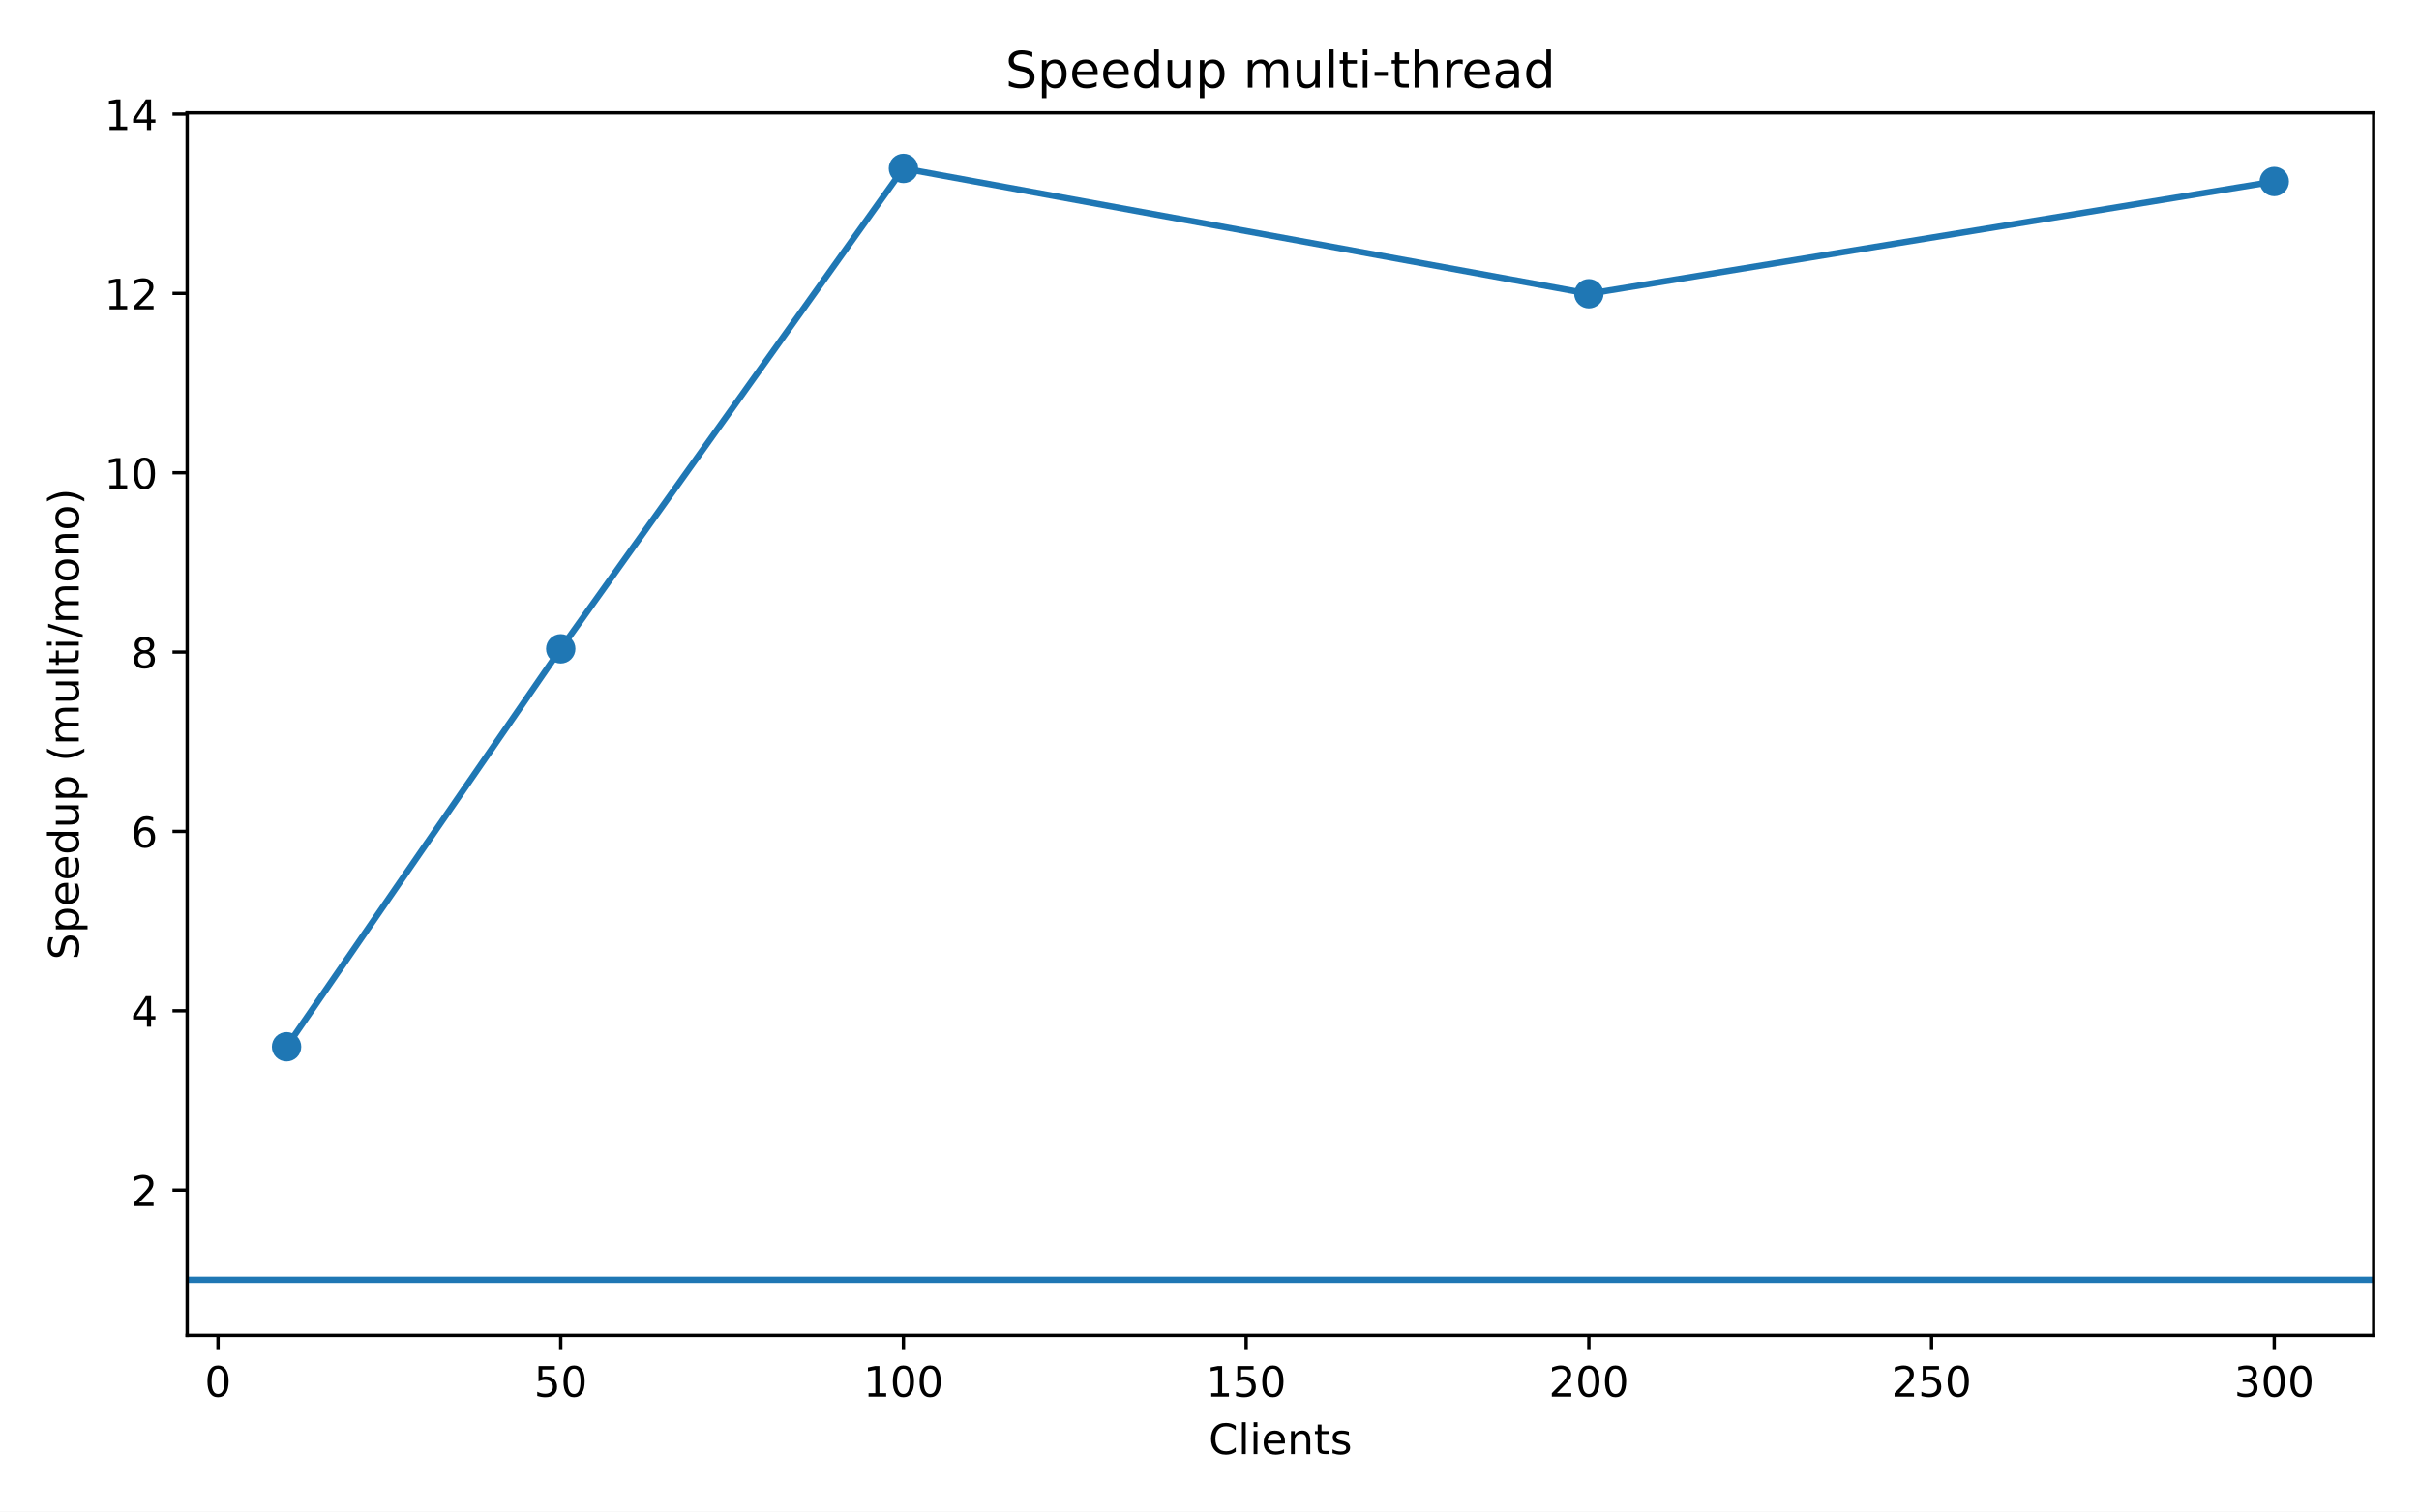
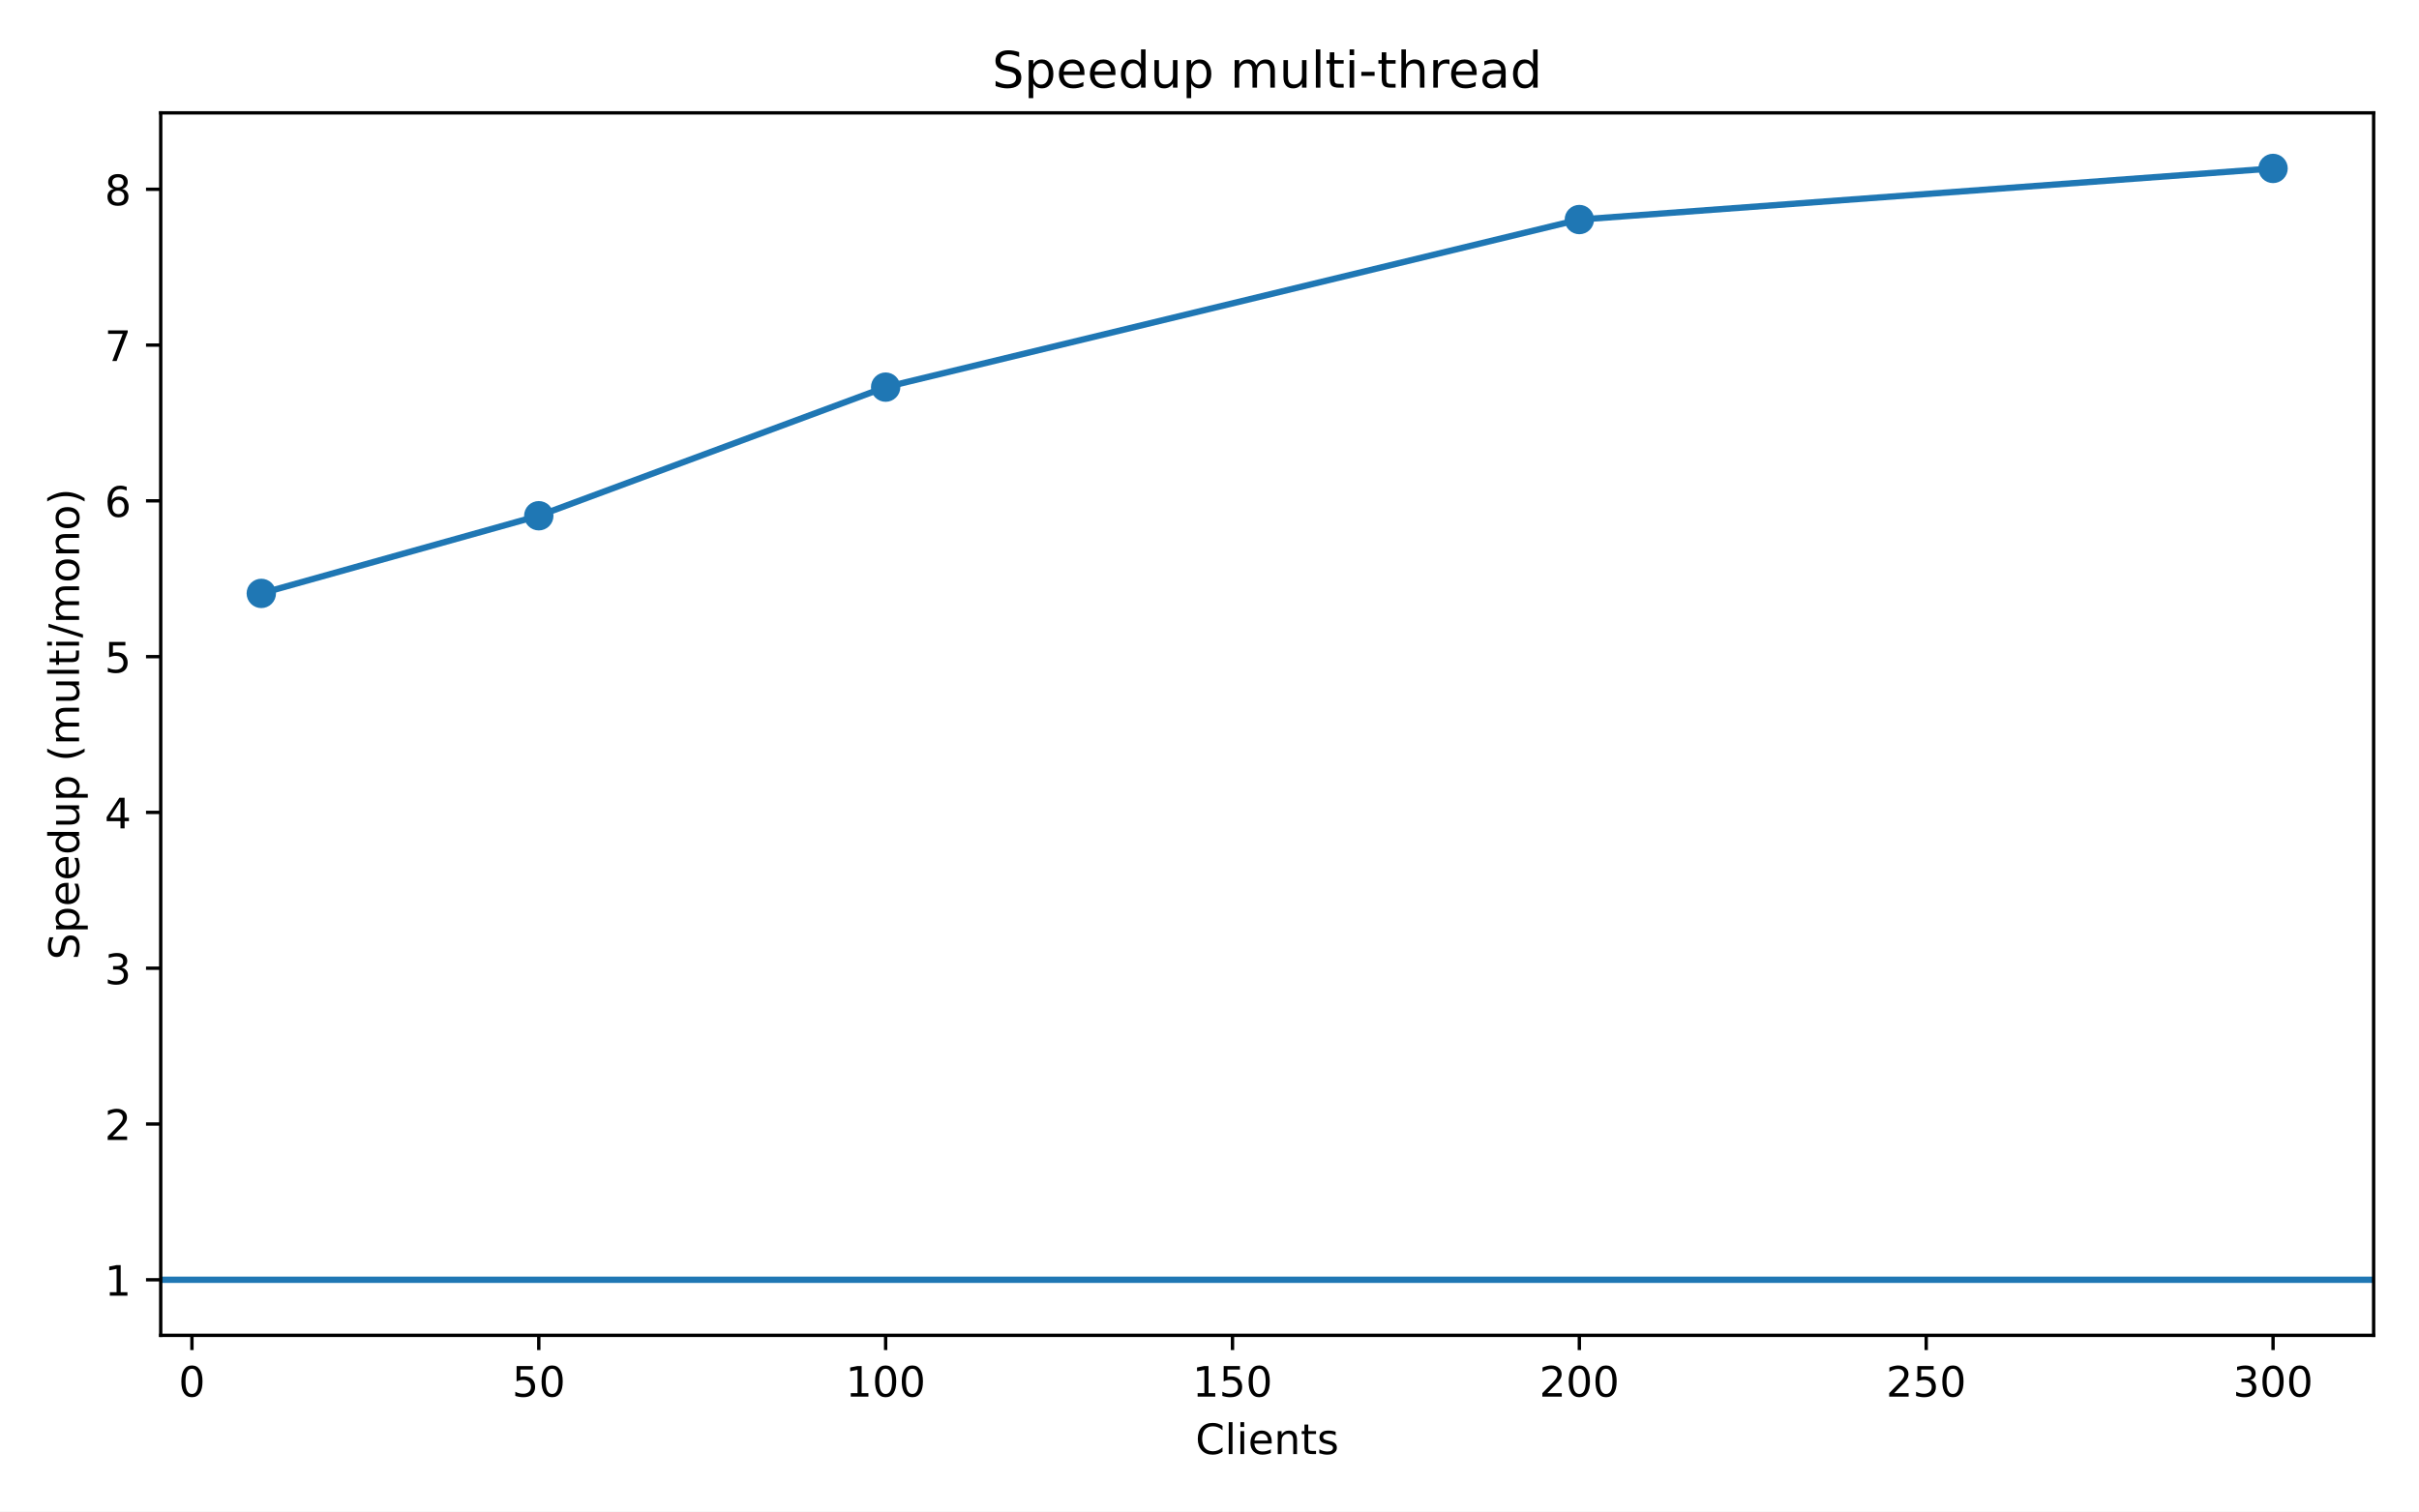
<svg xmlns="http://www.w3.org/2000/svg" xmlns:xlink="http://www.w3.org/1999/xlink" width="576pt" height="360pt" viewBox="0 0 576 360" version="1.1">
  <defs>
    <style type="text/css">*{stroke-linejoin: round; stroke-linecap: butt}</style>
  </defs>
  <g id="figure_1">
    <g id="patch_1">
      <path d="M 0 360  L 576 360  L 576 0  L 0 0  z " style="fill: #ffffff" />
    </g>
    <g id="axes_1">
      <g id="patch_2">
-         <path d="M 44.57 318.04  L 565.2 318.04  L 565.2 26.88  L 44.57 26.88  z " style="fill: #ffffff" />
+         <path d="M 38.27 318.04  L 565.2 318.04  L 565.2 26.88  L 38.27 26.88  z " style="fill: #ffffff" />
      </g>
      <g id="matplotlib.axis_1">
        <g id="xtick_1">
          <g id="line2d_1">
            <defs>
-               <path id="m4754ea288a" d="M 0 0  L 0 3.5  " style="stroke: #000000; stroke-width: 0.8" />
+               <path id="m9b753d13cb" d="M 0 0  L 0 3.5  " style="stroke: #000000; stroke-width: 0.8" />
            </defs>
            <g>
-               <use xlink:href="#m4754ea288a" x="51.914" y="318.04" style="stroke: #000000; stroke-width: 0.8" />
+               <use xlink:href="#m9b753d13cb" x="45.703" y="318.04" style="stroke: #000000; stroke-width: 0.8" />
            </g>
          </g>
          <g id="text_1">
-             <g transform="translate(48.73306 332.6384) scale(0.1 -0.1)">
+             <g transform="translate(42.52193 332.6384) scale(0.1 -0.1)">
              <defs>
                <path id="DejaVuSans-30" d="M 2034 4250  Q 1547 4250 1301 3770  Q 1056 3291 1056 2328  Q 1056 1369 1301 889  Q 1547 409 2034 409  Q 2525 409 2770 889  Q 3016 1369 3016 2328  Q 3016 3291 2770 3770  Q 2525 4250 2034 4250  z M 2034 4750  Q 2819 4750 3233 4129  Q 3647 3509 3647 2328  Q 3647 1150 3233 529  Q 2819 -91 2034 -91  Q 1250 -91 836 529  Q 422 1150 422 2328  Q 422 3509 836 4129  Q 1250 4750 2034 4750  z " transform="scale(0.015625)" />
              </defs>
              <use xlink:href="#DejaVuSans-30" />
            </g>
          </g>
        </g>
        <g id="xtick_2">
          <g id="line2d_2">
            <g>
-               <use xlink:href="#m4754ea288a" x="133.518" y="318.04" style="stroke: #000000; stroke-width: 0.8" />
+               <use xlink:href="#m9b753d13cb" x="128.294" y="318.04" style="stroke: #000000; stroke-width: 0.8" />
            </g>
          </g>
          <g id="text_2">
-             <g transform="translate(127.1553 332.6384) scale(0.1 -0.1)">
+             <g transform="translate(121.9316 332.6384) scale(0.1 -0.1)">
              <defs>
                <path id="DejaVuSans-35" d="M 691 4666  L 3169 4666  L 3169 4134  L 1269 4134  L 1269 2991  Q 1406 3038 1543 3061  Q 1681 3084 1819 3084  Q 2600 3084 3056 2656  Q 3513 2228 3513 1497  Q 3513 744 3044 326  Q 2575 -91 1722 -91  Q 1428 -91 1123 -41  Q 819 9 494 109  L 494 744  Q 775 591 1075 516  Q 1375 441 1709 441  Q 2250 441 2565 725  Q 2881 1009 2881 1497  Q 2881 1984 2565 2268  Q 2250 2553 1709 2553  Q 1456 2553 1204 2497  Q 953 2441 691 2322  L 691 4666  z " transform="scale(0.015625)" />
              </defs>
              <use xlink:href="#DejaVuSans-35" />
              <use xlink:href="#DejaVuSans-30" transform="translate(63.62305 0)" />
            </g>
          </g>
        </g>
        <g id="xtick_3">
          <g id="line2d_3">
            <g>
-               <use xlink:href="#m4754ea288a" x="215.121" y="318.04" style="stroke: #000000; stroke-width: 0.8" />
+               <use xlink:href="#m9b753d13cb" x="210.885" y="318.04" style="stroke: #000000; stroke-width: 0.8" />
            </g>
          </g>
          <g id="text_3">
-             <g transform="translate(205.5775 332.6384) scale(0.1 -0.1)">
+             <g transform="translate(201.3413 332.6384) scale(0.1 -0.1)">
              <defs>
                <path id="DejaVuSans-31" d="M 794 531  L 1825 531  L 1825 4091  L 703 3866  L 703 4441  L 1819 4666  L 2450 4666  L 2450 531  L 3481 531  L 3481 0  L 794 0  L 794 531  z " transform="scale(0.015625)" />
              </defs>
              <use xlink:href="#DejaVuSans-31" />
              <use xlink:href="#DejaVuSans-30" transform="translate(63.62305 0)" />
              <use xlink:href="#DejaVuSans-30" transform="translate(127.2461 0)" />
            </g>
          </g>
        </g>
        <g id="xtick_4">
          <g id="line2d_4">
            <g>
-               <use xlink:href="#m4754ea288a" x="296.725" y="318.04" style="stroke: #000000; stroke-width: 0.8" />
+               <use xlink:href="#m9b753d13cb" x="293.476" y="318.04" style="stroke: #000000; stroke-width: 0.8" />
            </g>
          </g>
          <g id="text_4">
-             <g transform="translate(287.1809 332.6384) scale(0.1 -0.1)">
+             <g transform="translate(283.9322 332.6384) scale(0.1 -0.1)">
              <use xlink:href="#DejaVuSans-31" />
              <use xlink:href="#DejaVuSans-35" transform="translate(63.62305 0)" />
              <use xlink:href="#DejaVuSans-30" transform="translate(127.2461 0)" />
            </g>
          </g>
        </g>
        <g id="xtick_5">
          <g id="line2d_5">
            <g>
-               <use xlink:href="#m4754ea288a" x="378.328" y="318.04" style="stroke: #000000; stroke-width: 0.8" />
+               <use xlink:href="#m9b753d13cb" x="376.067" y="318.04" style="stroke: #000000; stroke-width: 0.8" />
            </g>
          </g>
          <g id="text_5">
-             <g transform="translate(368.7844 332.6384) scale(0.1 -0.1)">
+             <g transform="translate(366.5231 332.6384) scale(0.1 -0.1)">
              <defs>
                <path id="DejaVuSans-32" d="M 1228 531  L 3431 531  L 3431 0  L 469 0  L 469 531  Q 828 903 1448 1529  Q 2069 2156 2228 2338  Q 2531 2678 2651 2914  Q 2772 3150 2772 3378  Q 2772 3750 2511 3984  Q 2250 4219 1831 4219  Q 1534 4219 1204 4116  Q 875 4013 500 3803  L 500 4441  Q 881 4594 1212 4672  Q 1544 4750 1819 4750  Q 2544 4750 2975 4387  Q 3406 4025 3406 3419  Q 3406 3131 3298 2873  Q 3191 2616 2906 2266  Q 2828 2175 2409 1742  Q 1991 1309 1228 531  z " transform="scale(0.015625)" />
              </defs>
              <use xlink:href="#DejaVuSans-32" />
              <use xlink:href="#DejaVuSans-30" transform="translate(63.62305 0)" />
              <use xlink:href="#DejaVuSans-30" transform="translate(127.2461 0)" />
            </g>
          </g>
        </g>
        <g id="xtick_6">
          <g id="line2d_6">
            <g>
-               <use xlink:href="#m4754ea288a" x="459.932" y="318.04" style="stroke: #000000; stroke-width: 0.8" />
+               <use xlink:href="#m9b753d13cb" x="458.658" y="318.04" style="stroke: #000000; stroke-width: 0.8" />
            </g>
          </g>
          <g id="text_6">
-             <g transform="translate(450.3878 332.6384) scale(0.1 -0.1)">
+             <g transform="translate(449.114 332.6384) scale(0.1 -0.1)">
              <use xlink:href="#DejaVuSans-32" />
              <use xlink:href="#DejaVuSans-35" transform="translate(63.62305 0)" />
              <use xlink:href="#DejaVuSans-30" transform="translate(127.2461 0)" />
            </g>
          </g>
        </g>
        <g id="xtick_7">
          <g id="line2d_7">
            <g>
-               <use xlink:href="#m4754ea288a" x="541.535" y="318.04" style="stroke: #000000; stroke-width: 0.8" />
+               <use xlink:href="#m9b753d13cb" x="541.249" y="318.04" style="stroke: #000000; stroke-width: 0.8" />
            </g>
          </g>
          <g id="text_7">
-             <g transform="translate(531.9913 332.6384) scale(0.1 -0.1)">
+             <g transform="translate(531.7049 332.6384) scale(0.1 -0.1)">
              <defs>
                <path id="DejaVuSans-33" d="M 2597 2516  Q 3050 2419 3304 2112  Q 3559 1806 3559 1356  Q 3559 666 3084 287  Q 2609 -91 1734 -91  Q 1441 -91 1130 -33  Q 819 25 488 141  L 488 750  Q 750 597 1062 519  Q 1375 441 1716 441  Q 2309 441 2620 675  Q 2931 909 2931 1356  Q 2931 1769 2642 2001  Q 2353 2234 1838 2234  L 1294 2234  L 1294 2753  L 1863 2753  Q 2328 2753 2575 2939  Q 2822 3125 2822 3475  Q 2822 3834 2567 4026  Q 2313 4219 1838 4219  Q 1578 4219 1281 4162  Q 984 4106 628 3988  L 628 4550  Q 988 4650 1302 4700  Q 1616 4750 1894 4750  Q 2613 4750 3031 4423  Q 3450 4097 3450 3541  Q 3450 3153 3228 2886  Q 3006 2619 2597 2516  z " transform="scale(0.015625)" />
              </defs>
              <use xlink:href="#DejaVuSans-33" />
              <use xlink:href="#DejaVuSans-30" transform="translate(63.62305 0)" />
              <use xlink:href="#DejaVuSans-30" transform="translate(127.2461 0)" />
            </g>
          </g>
        </g>
        <g id="text_8">
-           <g transform="translate(287.8053 346.3166) scale(0.1 -0.1)">
+           <g transform="translate(284.6553 346.3166) scale(0.1 -0.1)">
            <defs>
              <path id="DejaVuSans-43" d="M 4122 4306  L 4122 3641  Q 3803 3938 3442 4084  Q 3081 4231 2675 4231  Q 1875 4231 1450 3742  Q 1025 3253 1025 2328  Q 1025 1406 1450 917  Q 1875 428 2675 428  Q 3081 428 3442 575  Q 3803 722 4122 1019  L 4122 359  Q 3791 134 3420 21  Q 3050 -91 2638 -91  Q 1578 -91 968 557  Q 359 1206 359 2328  Q 359 3453 968 4101  Q 1578 4750 2638 4750  Q 3056 4750 3426 4639  Q 3797 4528 4122 4306  z " transform="scale(0.015625)" />
              <path id="DejaVuSans-6c" d="M 603 4863  L 1178 4863  L 1178 0  L 603 0  L 603 4863  z " transform="scale(0.015625)" />
              <path id="DejaVuSans-69" d="M 603 3500  L 1178 3500  L 1178 0  L 603 0  L 603 3500  z M 603 4863  L 1178 4863  L 1178 4134  L 603 4134  L 603 4863  z " transform="scale(0.015625)" />
              <path id="DejaVuSans-65" d="M 3597 1894  L 3597 1613  L 953 1613  Q 991 1019 1311 708  Q 1631 397 2203 397  Q 2534 397 2845 478  Q 3156 559 3463 722  L 3463 178  Q 3153 47 2828 -22  Q 2503 -91 2169 -91  Q 1331 -91 842 396  Q 353 884 353 1716  Q 353 2575 817 3079  Q 1281 3584 2069 3584  Q 2775 3584 3186 3129  Q 3597 2675 3597 1894  z M 3022 2063  Q 3016 2534 2758 2815  Q 2500 3097 2075 3097  Q 1594 3097 1305 2825  Q 1016 2553 972 2059  L 3022 2063  z " transform="scale(0.015625)" />
              <path id="DejaVuSans-6e" d="M 3513 2113  L 3513 0  L 2938 0  L 2938 2094  Q 2938 2591 2744 2837  Q 2550 3084 2163 3084  Q 1697 3084 1428 2787  Q 1159 2491 1159 1978  L 1159 0  L 581 0  L 581 3500  L 1159 3500  L 1159 2956  Q 1366 3272 1645 3428  Q 1925 3584 2291 3584  Q 2894 3584 3203 3211  Q 3513 2838 3513 2113  z " transform="scale(0.015625)" />
              <path id="DejaVuSans-74" d="M 1172 4494  L 1172 3500  L 2356 3500  L 2356 3053  L 1172 3053  L 1172 1153  Q 1172 725 1289 603  Q 1406 481 1766 481  L 2356 481  L 2356 0  L 1766 0  Q 1100 0 847 248  Q 594 497 594 1153  L 594 3053  L 172 3053  L 172 3500  L 594 3500  L 594 4494  L 1172 4494  z " transform="scale(0.015625)" />
              <path id="DejaVuSans-73" d="M 2834 3397  L 2834 2853  Q 2591 2978 2328 3040  Q 2066 3103 1784 3103  Q 1356 3103 1142 2972  Q 928 2841 928 2578  Q 928 2378 1081 2264  Q 1234 2150 1697 2047  L 1894 2003  Q 2506 1872 2764 1633  Q 3022 1394 3022 966  Q 3022 478 2636 193  Q 2250 -91 1575 -91  Q 1294 -91 989 -36  Q 684 19 347 128  L 347 722  Q 666 556 975 473  Q 1284 391 1588 391  Q 1994 391 2212 530  Q 2431 669 2431 922  Q 2431 1156 2273 1281  Q 2116 1406 1581 1522  L 1381 1569  Q 847 1681 609 1914  Q 372 2147 372 2553  Q 372 3047 722 3315  Q 1072 3584 1716 3584  Q 2034 3584 2315 3537  Q 2597 3491 2834 3397  z " transform="scale(0.015625)" />
            </defs>
            <use xlink:href="#DejaVuSans-43" />
            <use xlink:href="#DejaVuSans-6c" transform="translate(69.82422 0)" />
            <use xlink:href="#DejaVuSans-69" transform="translate(97.60742 0)" />
            <use xlink:href="#DejaVuSans-65" transform="translate(125.3906 0)" />
            <use xlink:href="#DejaVuSans-6e" transform="translate(186.9141 0)" />
            <use xlink:href="#DejaVuSans-74" transform="translate(250.293 0)" />
            <use xlink:href="#DejaVuSans-73" transform="translate(289.502 0)" />
          </g>
        </g>
      </g>
      <g id="matplotlib.axis_2">
        <g id="ytick_1">
          <g id="line2d_8">
            <defs>
-               <path id="m35485cf5cd" d="M 0 0  L -3.5 0  " style="stroke: #000000; stroke-width: 0.8" />
+               <path id="m98c9c2dfa8" d="M 0 0  L -3.5 0  " style="stroke: #000000; stroke-width: 0.8" />
            </defs>
            <g>
-               <use xlink:href="#m35485cf5cd" x="44.57" y="283.449" style="stroke: #000000; stroke-width: 0.8" />
+               <use xlink:href="#m98c9c2dfa8" x="38.27" y="304.805" style="stroke: #000000; stroke-width: 0.8" />
            </g>
          </g>
          <g id="text_9">
-             <g transform="translate(31.2075 287.2478) scale(0.1 -0.1)">
-               <use xlink:href="#DejaVuSans-32" />
+             <g transform="translate(24.9075 308.6047) scale(0.1 -0.1)">
+               <use xlink:href="#DejaVuSans-31" />
            </g>
          </g>
        </g>
        <g id="ytick_2">
          <g id="line2d_9">
            <g>
-               <use xlink:href="#m35485cf5cd" x="44.57" y="240.735" style="stroke: #000000; stroke-width: 0.8" />
+               <use xlink:href="#m98c9c2dfa8" x="38.27" y="267.702" style="stroke: #000000; stroke-width: 0.8" />
            </g>
          </g>
          <g id="text_10">
-             <g transform="translate(31.2075 244.5339) scale(0.1 -0.1)">
-               <defs>
-                 <path id="DejaVuSans-34" d="M 2419 4116  L 825 1625  L 2419 1625  L 2419 4116  z M 2253 4666  L 3047 4666  L 3047 1625  L 3713 1625  L 3713 1100  L 3047 1100  L 3047 0  L 2419 0  L 2419 1100  L 313 1100  L 313 1709  L 2253 4666  z " transform="scale(0.015625)" />
-               </defs>
-               <use xlink:href="#DejaVuSans-34" />
+             <g transform="translate(24.9075 271.5012) scale(0.1 -0.1)">
+               <use xlink:href="#DejaVuSans-32" />
            </g>
          </g>
        </g>
        <g id="ytick_3">
          <g id="line2d_10">
            <g>
-               <use xlink:href="#m35485cf5cd" x="44.57" y="198.021" style="stroke: #000000; stroke-width: 0.8" />
+               <use xlink:href="#m98c9c2dfa8" x="38.27" y="230.599" style="stroke: #000000; stroke-width: 0.8" />
            </g>
          </g>
          <g id="text_11">
-             <g transform="translate(31.2075 201.8201) scale(0.1 -0.1)">
-               <defs>
-                 <path id="DejaVuSans-36" d="M 2113 2584  Q 1688 2584 1439 2293  Q 1191 2003 1191 1497  Q 1191 994 1439 701  Q 1688 409 2113 409  Q 2538 409 2786 701  Q 3034 994 3034 1497  Q 3034 2003 2786 2293  Q 2538 2584 2113 2584  z M 3366 4563  L 3366 3988  Q 3128 4100 2886 4159  Q 2644 4219 2406 4219  Q 1781 4219 1451 3797  Q 1122 3375 1075 2522  Q 1259 2794 1537 2939  Q 1816 3084 2150 3084  Q 2853 3084 3261 2657  Q 3669 2231 3669 1497  Q 3669 778 3244 343  Q 2819 -91 2113 -91  Q 1303 -91 875 529  Q 447 1150 447 2328  Q 447 3434 972 4092  Q 1497 4750 2381 4750  Q 2619 4750 2861 4703  Q 3103 4656 3366 4563  z " transform="scale(0.015625)" />
-               </defs>
-               <use xlink:href="#DejaVuSans-36" />
+             <g transform="translate(24.9075 234.3978) scale(0.1 -0.1)">
+               <use xlink:href="#DejaVuSans-33" />
            </g>
          </g>
        </g>
        <g id="ytick_4">
          <g id="line2d_11">
            <g>
-               <use xlink:href="#m35485cf5cd" x="44.57" y="155.307" style="stroke: #000000; stroke-width: 0.8" />
+               <use xlink:href="#m98c9c2dfa8" x="38.27" y="193.495" style="stroke: #000000; stroke-width: 0.8" />
            </g>
          </g>
          <g id="text_12">
-             <g transform="translate(31.2075 159.1063) scale(0.1 -0.1)">
-               <defs>
-                 <path id="DejaVuSans-38" d="M 2034 2216  Q 1584 2216 1326 1975  Q 1069 1734 1069 1313  Q 1069 891 1326 650  Q 1584 409 2034 409  Q 2484 409 2743 651  Q 3003 894 3003 1313  Q 3003 1734 2745 1975  Q 2488 2216 2034 2216  z M 1403 2484  Q 997 2584 770 2862  Q 544 3141 544 3541  Q 544 4100 942 4425  Q 1341 4750 2034 4750  Q 2731 4750 3128 4425  Q 3525 4100 3525 3541  Q 3525 3141 3298 2862  Q 3072 2584 2669 2484  Q 3125 2378 3379 2068  Q 3634 1759 3634 1313  Q 3634 634 3220 271  Q 2806 -91 2034 -91  Q 1263 -91 848 271  Q 434 634 434 1313  Q 434 1759 690 2068  Q 947 2378 1403 2484  z M 1172 3481  Q 1172 3119 1398 2916  Q 1625 2713 2034 2713  Q 2441 2713 2670 2916  Q 2900 3119 2900 3481  Q 2900 3844 2670 4047  Q 2441 4250 2034 4250  Q 1625 4250 1398 4047  Q 1172 3844 1172 3481  z " transform="scale(0.015625)" />
-               </defs>
-               <use xlink:href="#DejaVuSans-38" />
+             <g transform="translate(24.9075 197.2943) scale(0.1 -0.1)">
+               <defs>
+                 <path id="DejaVuSans-34" d="M 2419 4116  L 825 1625  L 2419 1625  L 2419 4116  z M 2253 4666  L 3047 4666  L 3047 1625  L 3713 1625  L 3713 1100  L 3047 1100  L 3047 0  L 2419 0  L 2419 1100  L 313 1100  L 313 1709  L 2253 4666  z " transform="scale(0.015625)" />
+               </defs>
+               <use xlink:href="#DejaVuSans-34" />
            </g>
          </g>
        </g>
        <g id="ytick_5">
          <g id="line2d_12">
            <g>
-               <use xlink:href="#m35485cf5cd" x="44.57" y="112.593" style="stroke: #000000; stroke-width: 0.8" />
+               <use xlink:href="#m98c9c2dfa8" x="38.27" y="156.392" style="stroke: #000000; stroke-width: 0.8" />
            </g>
          </g>
          <g id="text_13">
-             <g transform="translate(24.845 116.3924) scale(0.1 -0.1)">
-               <use xlink:href="#DejaVuSans-31" />
-               <use xlink:href="#DejaVuSans-30" transform="translate(63.62305 0)" />
+             <g transform="translate(24.9075 160.1909) scale(0.1 -0.1)">
+               <use xlink:href="#DejaVuSans-35" />
            </g>
          </g>
        </g>
        <g id="ytick_6">
          <g id="line2d_13">
            <g>
-               <use xlink:href="#m35485cf5cd" x="44.57" y="69.879" style="stroke: #000000; stroke-width: 0.8" />
+               <use xlink:href="#m98c9c2dfa8" x="38.27" y="119.288" style="stroke: #000000; stroke-width: 0.8" />
            </g>
          </g>
          <g id="text_14">
-             <g transform="translate(24.845 73.67858) scale(0.1 -0.1)">
-               <use xlink:href="#DejaVuSans-31" />
-               <use xlink:href="#DejaVuSans-32" transform="translate(63.62305 0)" />
+             <g transform="translate(24.9075 123.0874) scale(0.1 -0.1)">
+               <defs>
+                 <path id="DejaVuSans-36" d="M 2113 2584  Q 1688 2584 1439 2293  Q 1191 2003 1191 1497  Q 1191 994 1439 701  Q 1688 409 2113 409  Q 2538 409 2786 701  Q 3034 994 3034 1497  Q 3034 2003 2786 2293  Q 2538 2584 2113 2584  z M 3366 4563  L 3366 3988  Q 3128 4100 2886 4159  Q 2644 4219 2406 4219  Q 1781 4219 1451 3797  Q 1122 3375 1075 2522  Q 1259 2794 1537 2939  Q 1816 3084 2150 3084  Q 2853 3084 3261 2657  Q 3669 2231 3669 1497  Q 3669 778 3244 343  Q 2819 -91 2113 -91  Q 1303 -91 875 529  Q 447 1150 447 2328  Q 447 3434 972 4092  Q 1497 4750 2381 4750  Q 2619 4750 2861 4703  Q 3103 4656 3366 4563  z " transform="scale(0.015625)" />
+               </defs>
+               <use xlink:href="#DejaVuSans-36" />
            </g>
          </g>
        </g>
        <g id="ytick_7">
          <g id="line2d_14">
            <g>
-               <use xlink:href="#m35485cf5cd" x="44.57" y="27.166" style="stroke: #000000; stroke-width: 0.8" />
+               <use xlink:href="#m98c9c2dfa8" x="38.27" y="82.185" style="stroke: #000000; stroke-width: 0.8" />
            </g>
          </g>
          <g id="text_15">
-             <g transform="translate(24.845 30.96475) scale(0.1 -0.1)">
-               <use xlink:href="#DejaVuSans-31" />
-               <use xlink:href="#DejaVuSans-34" transform="translate(63.62305 0)" />
-             </g>
-           </g>
-         </g>
-         <g id="text_16">
-           <g transform="translate(18.76531 228.5889) rotate(-90) scale(0.1 -0.1)">
+             <g transform="translate(24.9075 85.98396) scale(0.1 -0.1)">
+               <defs>
+                 <path id="DejaVuSans-37" d="M 525 4666  L 3525 4666  L 3525 4397  L 1831 0  L 1172 0  L 2766 4134  L 525 4134  L 525 4666  z " transform="scale(0.015625)" />
+               </defs>
+               <use xlink:href="#DejaVuSans-37" />
+             </g>
+           </g>
+         </g>
+         <g id="ytick_8">
+           <g id="line2d_15">
+             <g>
+               <use xlink:href="#m98c9c2dfa8" x="38.27" y="45.081" style="stroke: #000000; stroke-width: 0.8" />
+             </g>
+           </g>
+           <g id="text_16">
+             <g transform="translate(24.9075 48.88051) scale(0.1 -0.1)">
+               <defs>
+                 <path id="DejaVuSans-38" d="M 2034 2216  Q 1584 2216 1326 1975  Q 1069 1734 1069 1313  Q 1069 891 1326 650  Q 1584 409 2034 409  Q 2484 409 2743 651  Q 3003 894 3003 1313  Q 3003 1734 2745 1975  Q 2488 2216 2034 2216  z M 1403 2484  Q 997 2584 770 2862  Q 544 3141 544 3541  Q 544 4100 942 4425  Q 1341 4750 2034 4750  Q 2731 4750 3128 4425  Q 3525 4100 3525 3541  Q 3525 3141 3298 2862  Q 3072 2584 2669 2484  Q 3125 2378 3379 2068  Q 3634 1759 3634 1313  Q 3634 634 3220 271  Q 2806 -91 2034 -91  Q 1263 -91 848 271  Q 434 634 434 1313  Q 434 1759 690 2068  Q 947 2378 1403 2484  z M 1172 3481  Q 1172 3119 1398 2916  Q 1625 2713 2034 2713  Q 2441 2713 2670 2916  Q 2900 3119 2900 3481  Q 2900 3844 2670 4047  Q 2441 4250 2034 4250  Q 1625 4250 1398 4047  Q 1172 3844 1172 3481  z " transform="scale(0.015625)" />
+               </defs>
+               <use xlink:href="#DejaVuSans-38" />
+             </g>
+           </g>
+         </g>
+         <g id="text_17">
+           <g transform="translate(18.82781 228.5889) rotate(-90) scale(0.1 -0.1)">
            <defs>
              <path id="DejaVuSans-53" d="M 3425 4513  L 3425 3897  Q 3066 4069 2747 4153  Q 2428 4238 2131 4238  Q 1616 4238 1336 4038  Q 1056 3838 1056 3469  Q 1056 3159 1242 3001  Q 1428 2844 1947 2747  L 2328 2669  Q 3034 2534 3370 2195  Q 3706 1856 3706 1288  Q 3706 609 3251 259  Q 2797 -91 1919 -91  Q 1588 -91 1214 -16  Q 841 59 441 206  L 441 856  Q 825 641 1194 531  Q 1563 422 1919 422  Q 2459 422 2753 634  Q 3047 847 3047 1241  Q 3047 1584 2836 1778  Q 2625 1972 2144 2069  L 1759 2144  Q 1053 2284 737 2584  Q 422 2884 422 3419  Q 422 4038 858 4394  Q 1294 4750 2059 4750  Q 2388 4750 2728 4690  Q 3069 4631 3425 4513  z " transform="scale(0.015625)" />
              <path id="DejaVuSans-70" d="M 1159 525  L 1159 -1331  L 581 -1331  L 581 3500  L 1159 3500  L 1159 2969  Q 1341 3281 1617 3432  Q 1894 3584 2278 3584  Q 2916 3584 3314 3078  Q 3713 2572 3713 1747  Q 3713 922 3314 415  Q 2916 -91 2278 -91  Q 1894 -91 1617 61  Q 1341 213 1159 525  z M 3116 1747  Q 3116 2381 2855 2742  Q 2594 3103 2138 3103  Q 1681 3103 1420 2742  Q 1159 2381 1159 1747  Q 1159 1113 1420 752  Q 1681 391 2138 391  Q 2594 391 2855 752  Q 3116 1113 3116 1747  z " transform="scale(0.015625)" />
              <path id="DejaVuSans-64" d="M 2906 2969  L 2906 4863  L 3481 4863  L 3481 0  L 2906 0  L 2906 525  Q 2725 213 2448 61  Q 2172 -91 1784 -91  Q 1150 -91 751 415  Q 353 922 353 1747  Q 353 2572 751 3078  Q 1150 3584 1784 3584  Q 2172 3584 2448 3432  Q 2725 3281 2906 2969  z M 947 1747  Q 947 1113 1208 752  Q 1469 391 1925 391  Q 2381 391 2643 752  Q 2906 1113 2906 1747  Q 2906 2381 2643 2742  Q 2381 3103 1925 3103  Q 1469 3103 1208 2742  Q 947 2381 947 1747  z " transform="scale(0.015625)" />
              <path id="DejaVuSans-75" d="M 544 1381  L 544 3500  L 1119 3500  L 1119 1403  Q 1119 906 1312 657  Q 1506 409 1894 409  Q 2359 409 2629 706  Q 2900 1003 2900 1516  L 2900 3500  L 3475 3500  L 3475 0  L 2900 0  L 2900 538  Q 2691 219 2414 64  Q 2138 -91 1772 -91  Q 1169 -91 856 284  Q 544 659 544 1381  z M 1991 3584  L 1991 3584  z " transform="scale(0.015625)" />
              <path id="DejaVuSans-20" transform="scale(0.015625)" />
              <path id="DejaVuSans-28" d="M 1984 4856  Q 1566 4138 1362 3434  Q 1159 2731 1159 2009  Q 1159 1288 1364 580  Q 1569 -128 1984 -844  L 1484 -844  Q 1016 -109 783 600  Q 550 1309 550 2009  Q 550 2706 781 3412  Q 1013 4119 1484 4856  L 1984 4856  z " transform="scale(0.015625)" />
              <path id="DejaVuSans-6d" d="M 3328 2828  Q 3544 3216 3844 3400  Q 4144 3584 4550 3584  Q 5097 3584 5394 3201  Q 5691 2819 5691 2113  L 5691 0  L 5113 0  L 5113 2094  Q 5113 2597 4934 2840  Q 4756 3084 4391 3084  Q 3944 3084 3684 2787  Q 3425 2491 3425 1978  L 3425 0  L 2847 0  L 2847 2094  Q 2847 2600 2669 2842  Q 2491 3084 2119 3084  Q 1678 3084 1418 2786  Q 1159 2488 1159 1978  L 1159 0  L 581 0  L 581 3500  L 1159 3500  L 1159 2956  Q 1356 3278 1631 3431  Q 1906 3584 2284 3584  Q 2666 3584 2933 3390  Q 3200 3197 3328 2828  z " transform="scale(0.015625)" />
              <path id="DejaVuSans-2f" d="M 1625 4666  L 2156 4666  L 531 -594  L 0 -594  L 1625 4666  z " transform="scale(0.015625)" />
              <path id="DejaVuSans-6f" d="M 1959 3097  Q 1497 3097 1228 2736  Q 959 2375 959 1747  Q 959 1119 1226 758  Q 1494 397 1959 397  Q 2419 397 2687 759  Q 2956 1122 2956 1747  Q 2956 2369 2687 2733  Q 2419 3097 1959 3097  z M 1959 3584  Q 2709 3584 3137 3096  Q 3566 2609 3566 1747  Q 3566 888 3137 398  Q 2709 -91 1959 -91  Q 1206 -91 779 398  Q 353 888 353 1747  Q 353 2609 779 3096  Q 1206 3584 1959 3584  z " transform="scale(0.015625)" />
              <path id="DejaVuSans-29" d="M 513 4856  L 1013 4856  Q 1481 4119 1714 3412  Q 1947 2706 1947 2009  Q 1947 1309 1714 600  Q 1481 -109 1013 -844  L 513 -844  Q 928 -128 1133 580  Q 1338 1288 1338 2009  Q 1338 2731 1133 3434  Q 928 4138 513 4856  z " transform="scale(0.015625)" />
            </defs>
            <use xlink:href="#DejaVuSans-53" />
            <use xlink:href="#DejaVuSans-70" transform="translate(63.47656 0)" />
            <use xlink:href="#DejaVuSans-65" transform="translate(126.9531 0)" />
            <use xlink:href="#DejaVuSans-65" transform="translate(188.4766 0)" />
            <use xlink:href="#DejaVuSans-64" transform="translate(250 0)" />
            <use xlink:href="#DejaVuSans-75" transform="translate(313.4766 0)" />
            <use xlink:href="#DejaVuSans-70" transform="translate(376.8555 0)" />
            <use xlink:href="#DejaVuSans-20" transform="translate(440.332 0)" />
            <use xlink:href="#DejaVuSans-28" transform="translate(472.1191 0)" />
            <use xlink:href="#DejaVuSans-6d" transform="translate(511.1328 0)" />
            <use xlink:href="#DejaVuSans-75" transform="translate(608.5449 0)" />
            <use xlink:href="#DejaVuSans-6c" transform="translate(671.9238 0)" />
            <use xlink:href="#DejaVuSans-74" transform="translate(699.707 0)" />
            <use xlink:href="#DejaVuSans-69" transform="translate(738.916 0)" />
            <use xlink:href="#DejaVuSans-2f" transform="translate(766.6992 0)" />
            <use xlink:href="#DejaVuSans-6d" transform="translate(800.3906 0)" />
            <use xlink:href="#DejaVuSans-6f" transform="translate(897.8027 0)" />
            <use xlink:href="#DejaVuSans-6e" transform="translate(958.9844 0)" />
            <use xlink:href="#DejaVuSans-6f" transform="translate(1022.363 0)" />
            <use xlink:href="#DejaVuSans-29" transform="translate(1083.545 0)" />
          </g>
        </g>
      </g>
-       <g id="line2d_15">
-         <path d="M 68.235 249.308  L 133.518 154.525  L 215.121 40.115  L 378.328 69.955  L 541.535 43.228  " clip-path="url(#pad0fcea0b1)" style="fill: none; stroke: #1f77b4; stroke-width: 1.5; stroke-linecap: square" />
+       <g id="line2d_16">
+         <path d="M 62.221 141.331  L 128.294 122.836  L 210.885 92.204  L 376.067 52.291  L 541.249 40.115  " clip-path="url(#pfbc48c7614)" style="fill: none; stroke: #1f77b4; stroke-width: 1.5; stroke-linecap: square" />
        <defs>
-           <path id="m9bd4bad9a8" d="M 0 3  C 0.796 3 1.559 2.684 2.121 2.121  C 2.684 1.559 3 0.796 3 0  C 3 -0.796 2.684 -1.559 2.121 -2.121  C 1.559 -2.684 0.796 -3 0 -3  C -0.796 -3 -1.559 -2.684 -2.121 -2.121  C -2.684 -1.559 -3 -0.796 -3 0  C -3 0.796 -2.684 1.559 -2.121 2.121  C -1.559 2.684 -0.796 3 0 3  z " style="stroke: #1f77b4" />
+           <path id="m04129ef88a" d="M 0 3  C 0.796 3 1.559 2.684 2.121 2.121  C 2.684 1.559 3 0.796 3 0  C 3 -0.796 2.684 -1.559 2.121 -2.121  C 1.559 -2.684 0.796 -3 0 -3  C -0.796 -3 -1.559 -2.684 -2.121 -2.121  C -2.684 -1.559 -3 -0.796 -3 0  C -3 0.796 -2.684 1.559 -2.121 2.121  C -1.559 2.684 -0.796 3 0 3  z " style="stroke: #1f77b4" />
        </defs>
-         <g clip-path="url(#pad0fcea0b1)">
-           <use xlink:href="#m9bd4bad9a8" x="68.235" y="249.308" style="fill: #1f77b4; stroke: #1f77b4" />
-           <use xlink:href="#m9bd4bad9a8" x="133.518" y="154.525" style="fill: #1f77b4; stroke: #1f77b4" />
-           <use xlink:href="#m9bd4bad9a8" x="215.121" y="40.115" style="fill: #1f77b4; stroke: #1f77b4" />
-           <use xlink:href="#m9bd4bad9a8" x="378.328" y="69.955" style="fill: #1f77b4; stroke: #1f77b4" />
-           <use xlink:href="#m9bd4bad9a8" x="541.535" y="43.228" style="fill: #1f77b4; stroke: #1f77b4" />
-         </g>
-       </g>
-       <g id="line2d_16">
-         <path d="M 44.57 304.805  L 565.2 304.805  " clip-path="url(#pad0fcea0b1)" style="fill: none; stroke: #1f77b4; stroke-width: 1.5; stroke-linecap: square" />
+         <g clip-path="url(#pfbc48c7614)">
+           <use xlink:href="#m04129ef88a" x="62.221" y="141.331" style="fill: #1f77b4; stroke: #1f77b4" />
+           <use xlink:href="#m04129ef88a" x="128.294" y="122.836" style="fill: #1f77b4; stroke: #1f77b4" />
+           <use xlink:href="#m04129ef88a" x="210.885" y="92.204" style="fill: #1f77b4; stroke: #1f77b4" />
+           <use xlink:href="#m04129ef88a" x="376.067" y="52.291" style="fill: #1f77b4; stroke: #1f77b4" />
+           <use xlink:href="#m04129ef88a" x="541.249" y="40.115" style="fill: #1f77b4; stroke: #1f77b4" />
+         </g>
+       </g>
+       <g id="line2d_17">
+         <path d="M 38.27 304.805  L 565.2 304.805  " clip-path="url(#pfbc48c7614)" style="fill: none; stroke: #1f77b4; stroke-width: 1.5; stroke-linecap: square" />
      </g>
      <g id="patch_3">
-         <path d="M 44.57 318.04  L 44.57 26.88  " style="fill: none; stroke: #000000; stroke-width: 0.8; stroke-linejoin: miter; stroke-linecap: square" />
+         <path d="M 38.27 318.04  L 38.27 26.88  " style="fill: none; stroke: #000000; stroke-width: 0.8; stroke-linejoin: miter; stroke-linecap: square" />
      </g>
      <g id="patch_4">
        <path d="M 565.2 318.04  L 565.2 26.88  " style="fill: none; stroke: #000000; stroke-width: 0.8; stroke-linejoin: miter; stroke-linecap: square" />
      </g>
      <g id="patch_5">
-         <path d="M 44.57 318.04  L 565.2 318.04  " style="fill: none; stroke: #000000; stroke-width: 0.8; stroke-linejoin: miter; stroke-linecap: square" />
+         <path d="M 38.27 318.04  L 565.2 318.04  " style="fill: none; stroke: #000000; stroke-width: 0.8; stroke-linejoin: miter; stroke-linecap: square" />
      </g>
      <g id="patch_6">
-         <path d="M 44.57 26.88  L 565.2 26.88  " style="fill: none; stroke: #000000; stroke-width: 0.8; stroke-linejoin: miter; stroke-linecap: square" />
-       </g>
-       <g id="text_17">
-         <g transform="translate(239.3941 20.88) scale(0.12 -0.12)">
+         <path d="M 38.27 26.88  L 565.2 26.88  " style="fill: none; stroke: #000000; stroke-width: 0.8; stroke-linejoin: miter; stroke-linecap: square" />
+       </g>
+       <g id="text_18">
+         <g transform="translate(236.2441 20.88) scale(0.12 -0.12)">
          <defs>
            <path id="DejaVuSans-2d" d="M 313 2009  L 1997 2009  L 1997 1497  L 313 1497  L 313 2009  z " transform="scale(0.015625)" />
            <path id="DejaVuSans-68" d="M 3513 2113  L 3513 0  L 2938 0  L 2938 2094  Q 2938 2591 2744 2837  Q 2550 3084 2163 3084  Q 1697 3084 1428 2787  Q 1159 2491 1159 1978  L 1159 0  L 581 0  L 581 4863  L 1159 4863  L 1159 2956  Q 1366 3272 1645 3428  Q 1925 3584 2291 3584  Q 2894 3584 3203 3211  Q 3513 2838 3513 2113  z " transform="scale(0.015625)" />
            <path id="DejaVuSans-72" d="M 2631 2963  Q 2534 3019 2420 3045  Q 2306 3072 2169 3072  Q 1681 3072 1420 2755  Q 1159 2438 1159 1844  L 1159 0  L 581 0  L 581 3500  L 1159 3500  L 1159 2956  Q 1341 3275 1631 3429  Q 1922 3584 2338 3584  Q 2397 3584 2469 3576  Q 2541 3569 2628 3553  L 2631 2963  z " transform="scale(0.015625)" />
            <path id="DejaVuSans-61" d="M 2194 1759  Q 1497 1759 1228 1600  Q 959 1441 959 1056  Q 959 750 1161 570  Q 1363 391 1709 391  Q 2188 391 2477 730  Q 2766 1069 2766 1631  L 2766 1759  L 2194 1759  z M 3341 1997  L 3341 0  L 2766 0  L 2766 531  Q 2569 213 2275 61  Q 1981 -91 1556 -91  Q 1019 -91 701 211  Q 384 513 384 1019  Q 384 1609 779 1909  Q 1175 2209 1959 2209  L 2766 2209  L 2766 2266  Q 2766 2663 2505 2880  Q 2244 3097 1772 3097  Q 1472 3097 1187 3025  Q 903 2953 641 2809  L 641 3341  Q 956 3463 1253 3523  Q 1550 3584 1831 3584  Q 2591 3584 2966 3190  Q 3341 2797 3341 1997  z " transform="scale(0.015625)" />
          </defs>
          <use xlink:href="#DejaVuSans-53" />
          <use xlink:href="#DejaVuSans-70" transform="translate(63.47656 0)" />
          <use xlink:href="#DejaVuSans-65" transform="translate(126.9531 0)" />
          <use xlink:href="#DejaVuSans-65" transform="translate(188.4766 0)" />
          <use xlink:href="#DejaVuSans-64" transform="translate(250 0)" />
          <use xlink:href="#DejaVuSans-75" transform="translate(313.4766 0)" />
          <use xlink:href="#DejaVuSans-70" transform="translate(376.8555 0)" />
          <use xlink:href="#DejaVuSans-20" transform="translate(440.332 0)" />
          <use xlink:href="#DejaVuSans-6d" transform="translate(472.1191 0)" />
          <use xlink:href="#DejaVuSans-75" transform="translate(569.5312 0)" />
          <use xlink:href="#DejaVuSans-6c" transform="translate(632.9102 0)" />
          <use xlink:href="#DejaVuSans-74" transform="translate(660.6934 0)" />
          <use xlink:href="#DejaVuSans-69" transform="translate(699.9023 0)" />
          <use xlink:href="#DejaVuSans-2d" transform="translate(727.6855 0)" />
          <use xlink:href="#DejaVuSans-74" transform="translate(763.7695 0)" />
          <use xlink:href="#DejaVuSans-68" transform="translate(802.9785 0)" />
          <use xlink:href="#DejaVuSans-72" transform="translate(866.3574 0)" />
          <use xlink:href="#DejaVuSans-65" transform="translate(905.2207 0)" />
          <use xlink:href="#DejaVuSans-61" transform="translate(966.7441 0)" />
          <use xlink:href="#DejaVuSans-64" transform="translate(1028.023 0)" />
        </g>
      </g>
    </g>
  </g>
  <defs>
-     <clipPath id="pad0fcea0b1">
-       <rect x="44.57" y="26.88" width="520.63" height="291.16" />
+     <clipPath id="pfbc48c7614">
+       <rect x="38.27" y="26.88" width="526.93" height="291.16" />
    </clipPath>
  </defs>
</svg>
